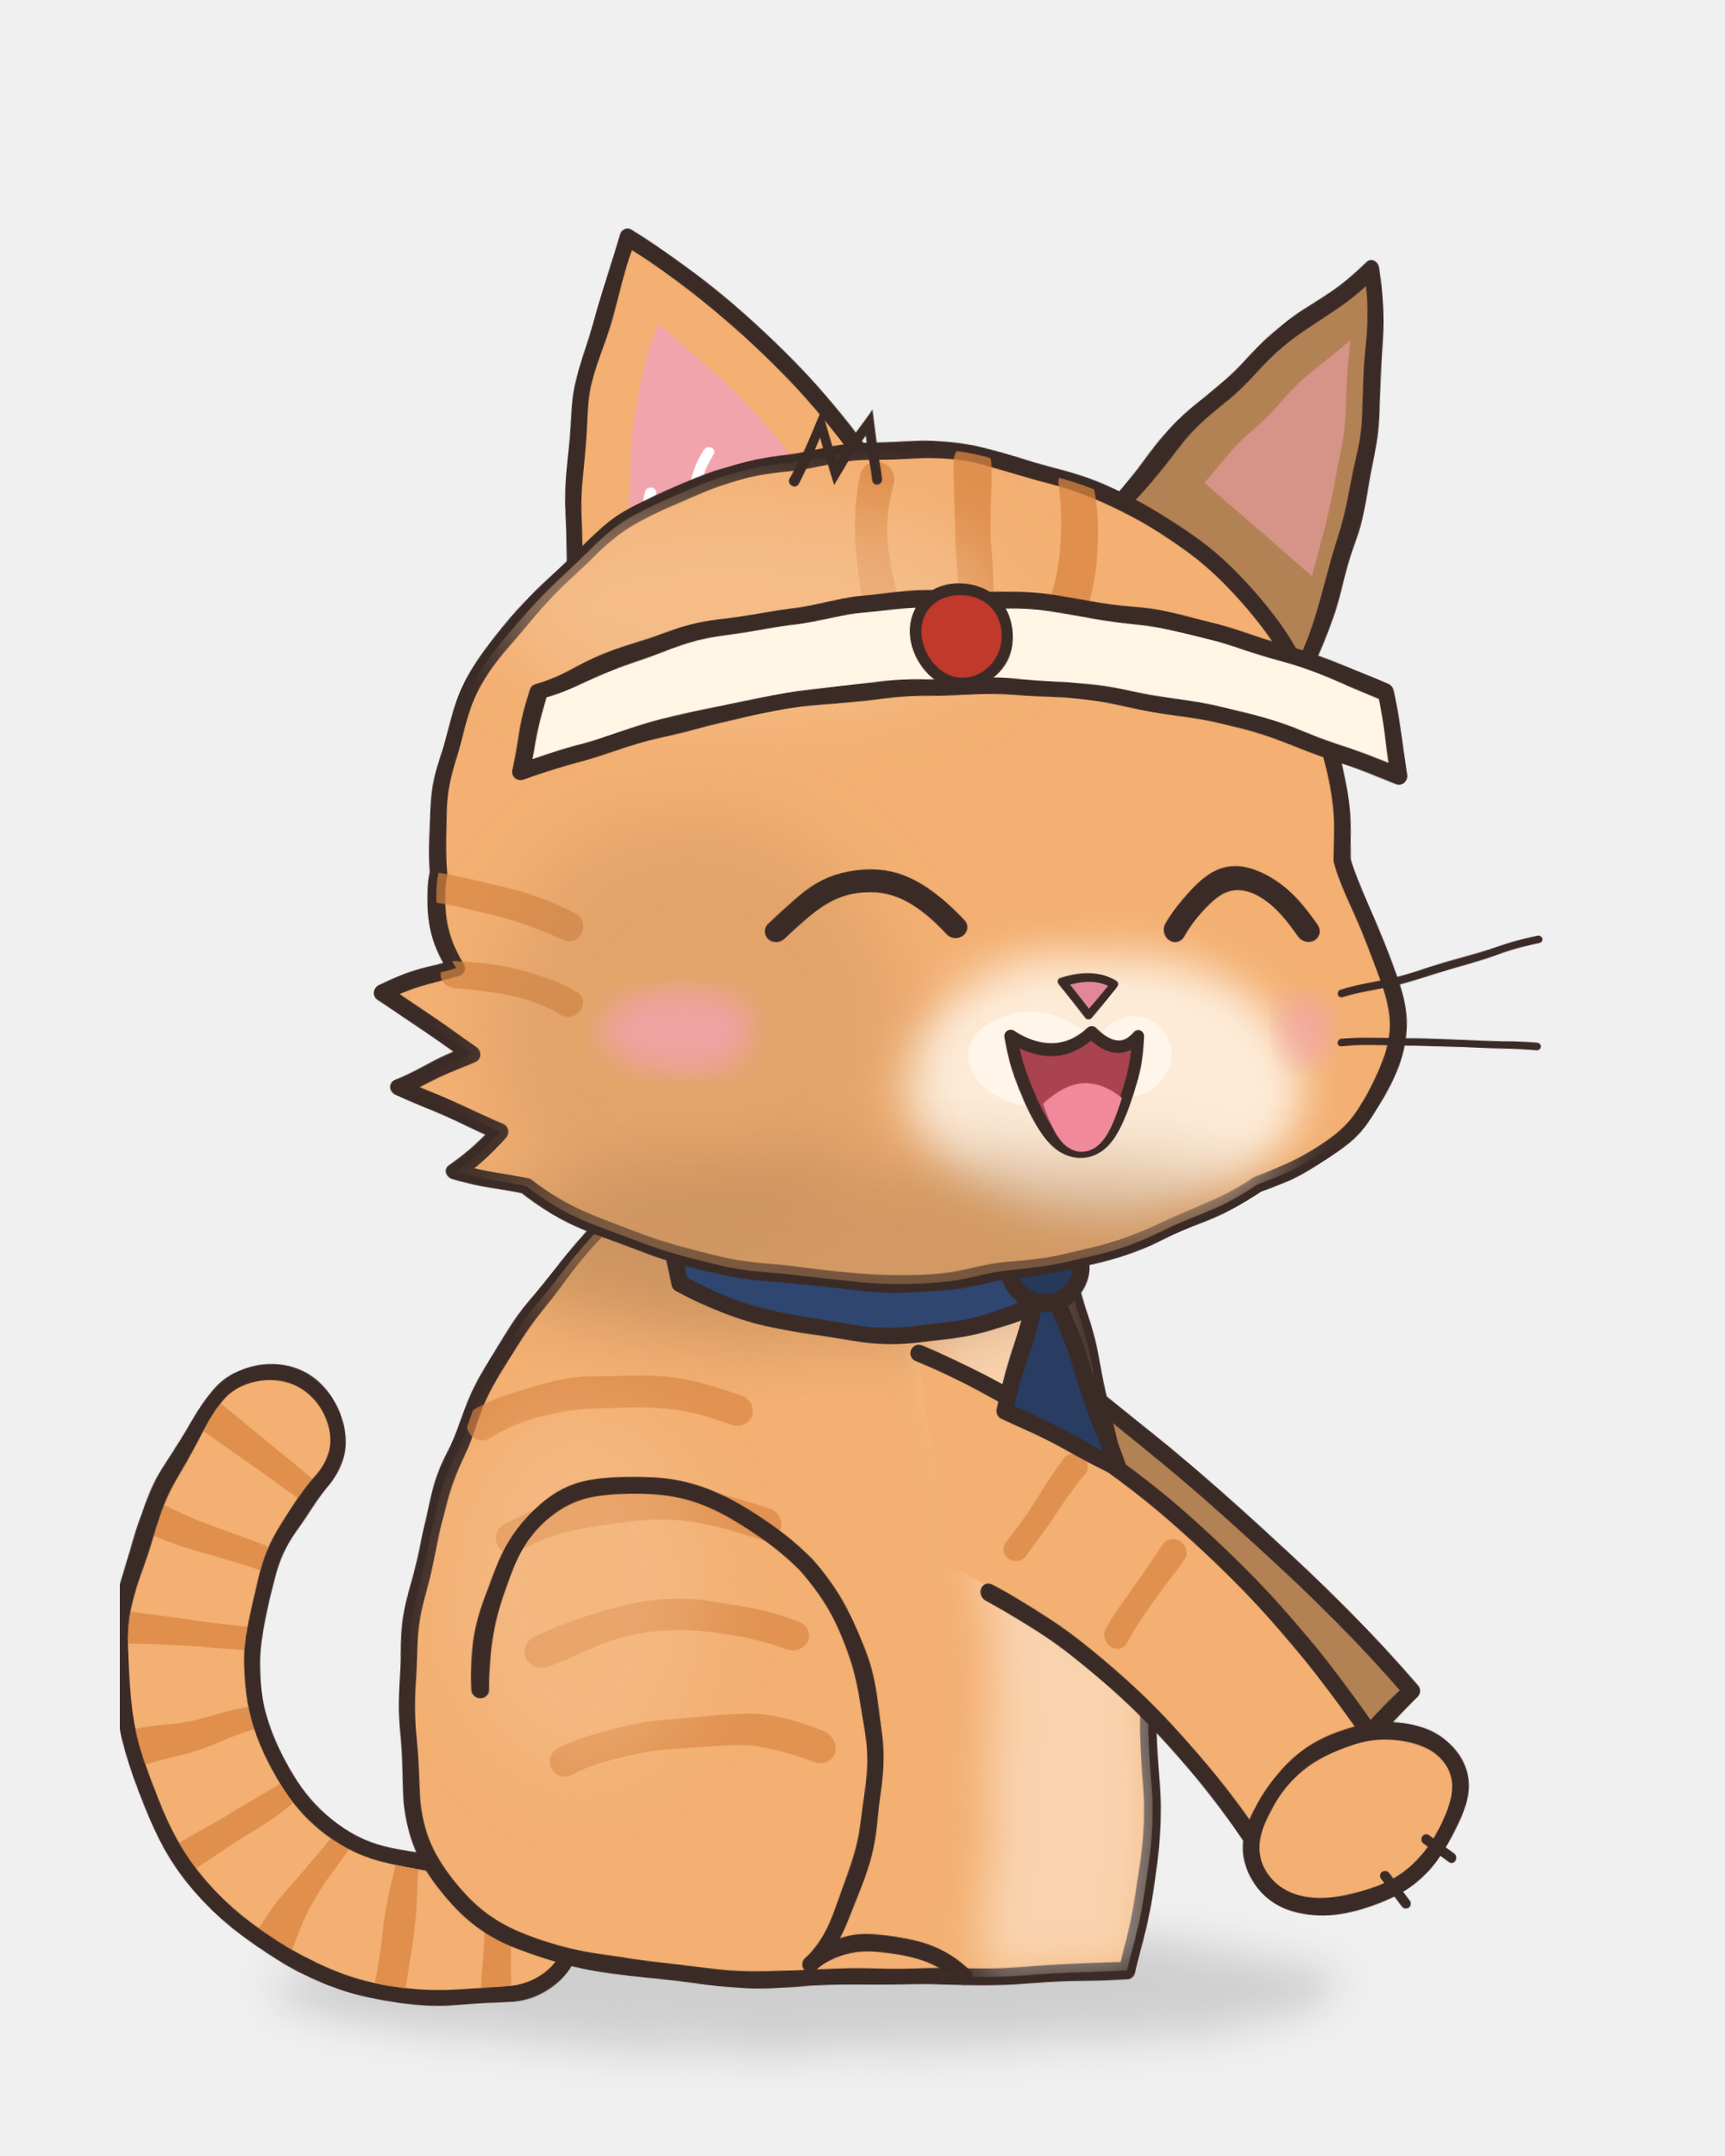
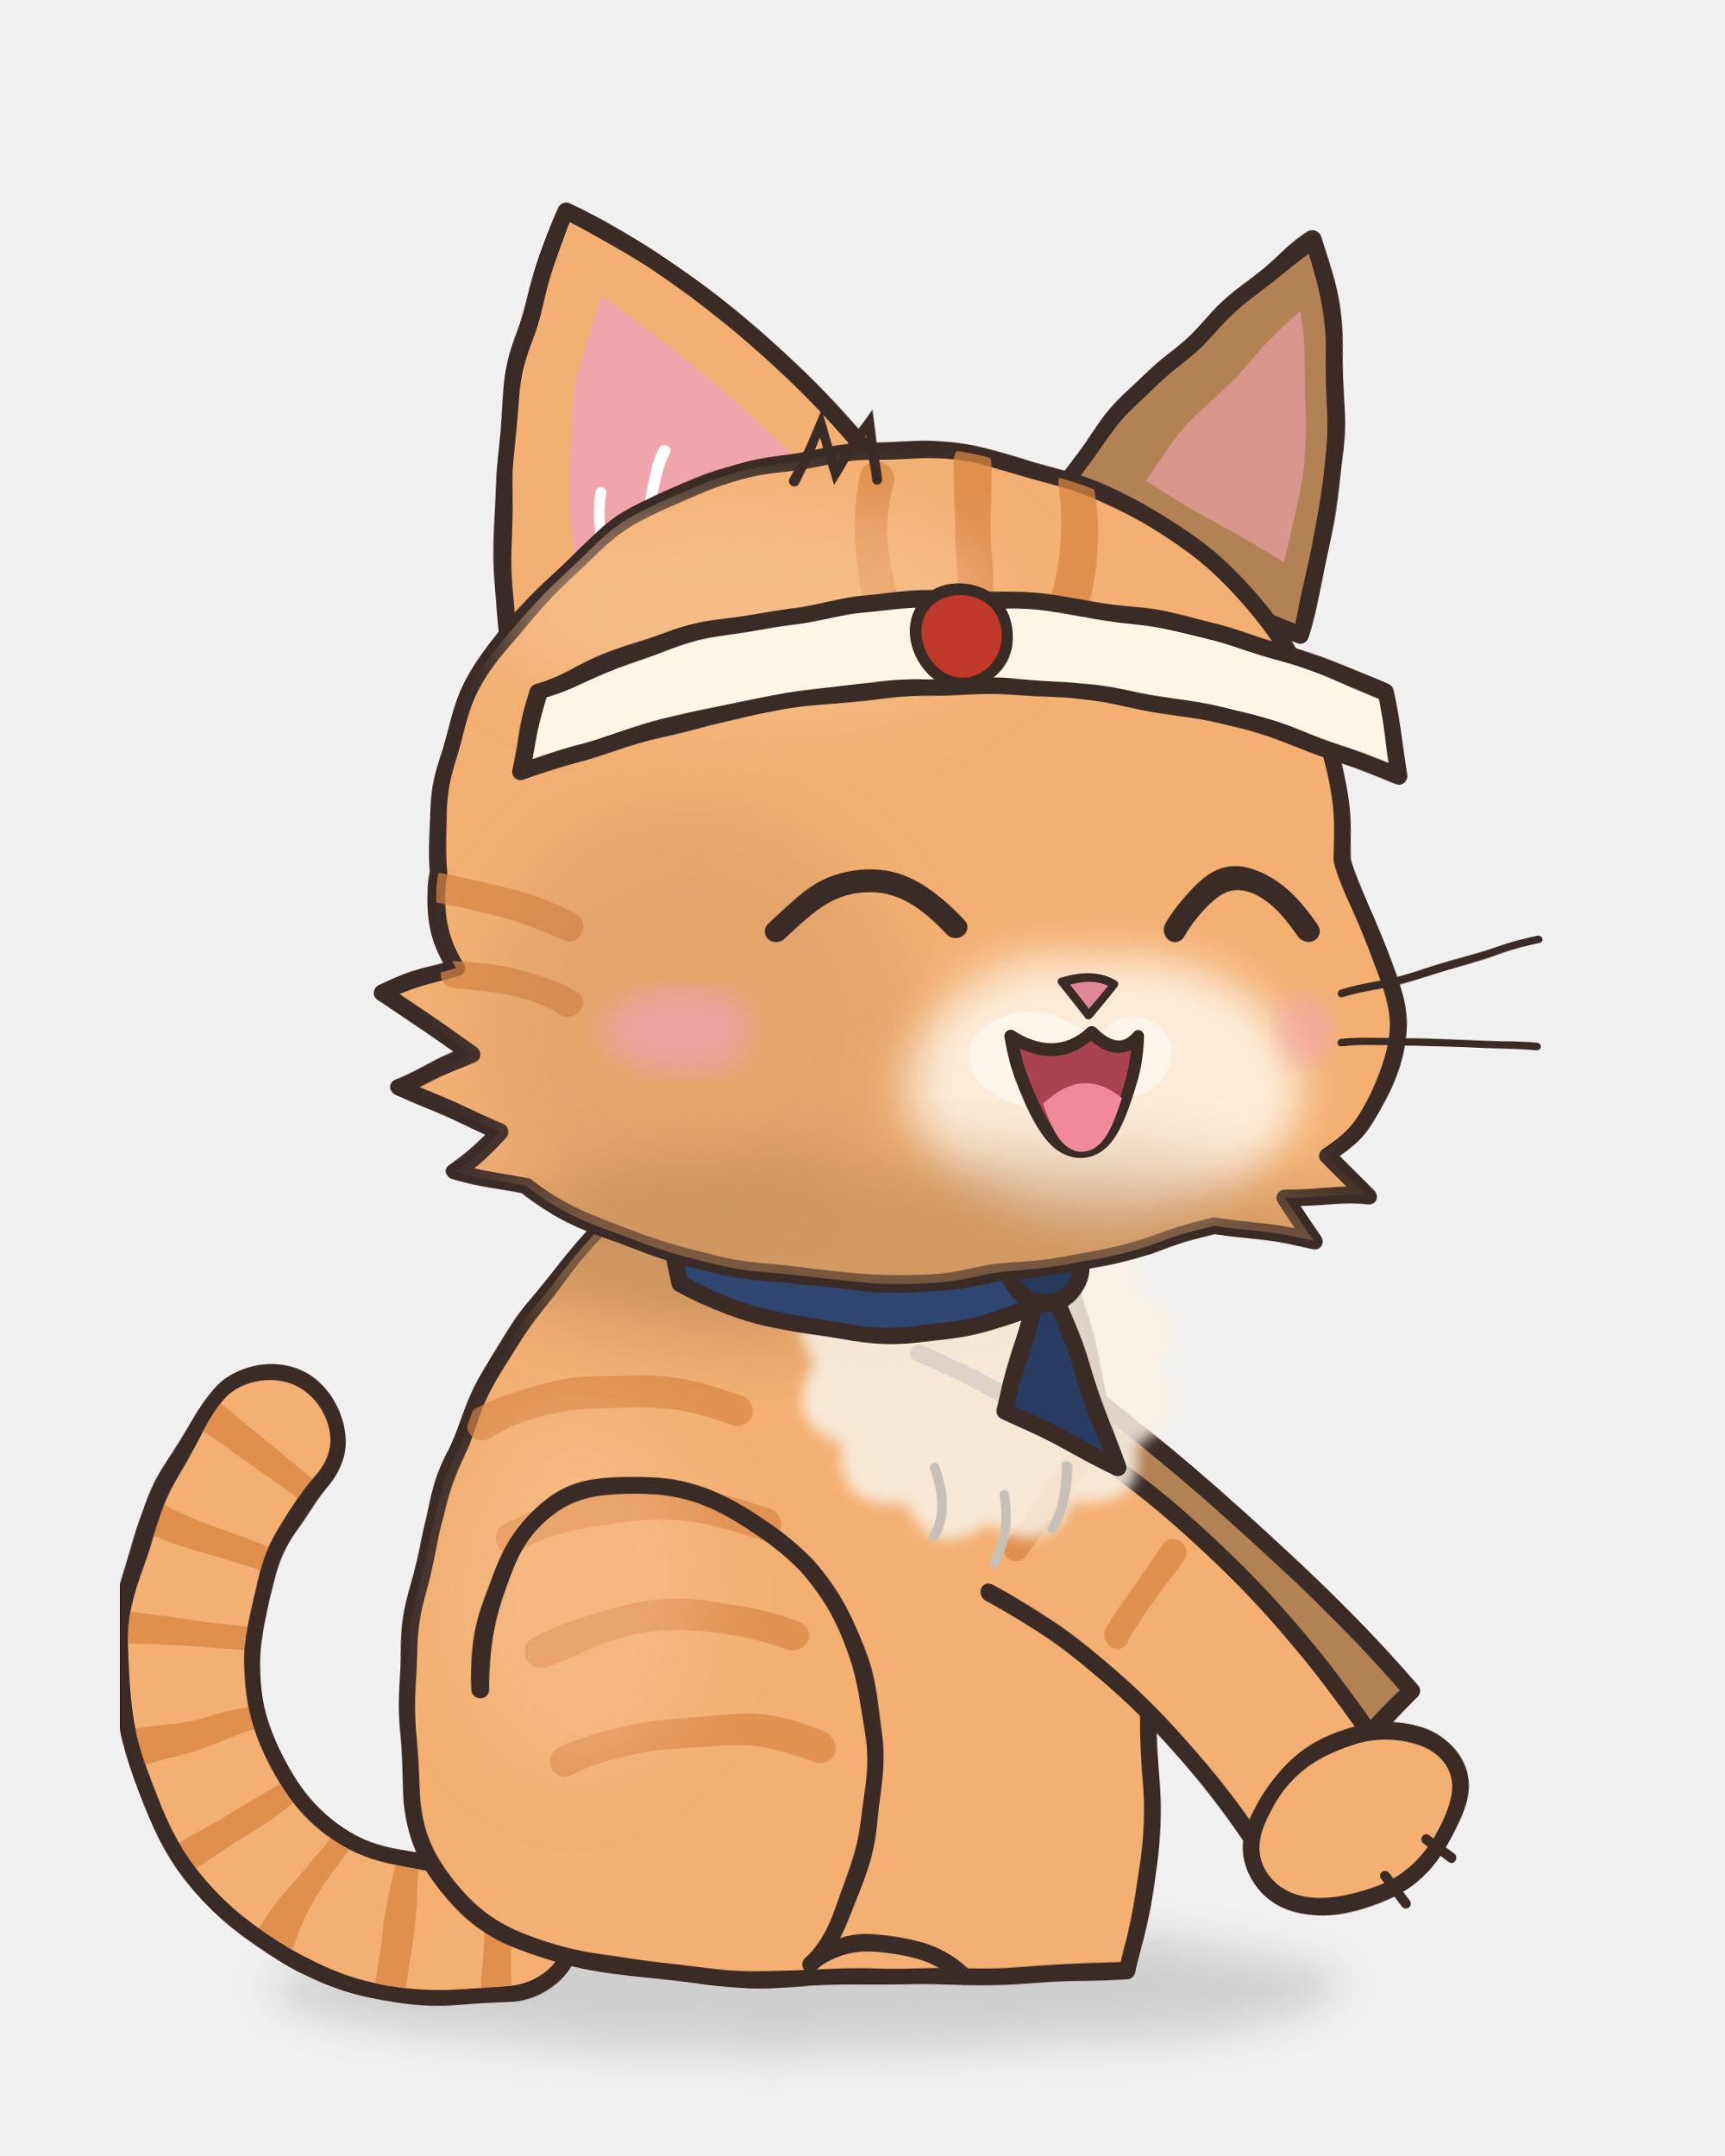
<svg xmlns="http://www.w3.org/2000/svg" viewBox="-104 -252 208 260">
  <defs>
    <filter id="ink" x="-5%" y="-5%" width="110%" height="110%">
      <feTurbulence type="fractalNoise" baseFrequency=".05" numOctaves="2" seed="3" result="n" />
      <feDisplacementMap in="SourceGraphic" in2="n" scale="2.2" />
    </filter>
    <filter id="pencil">
      <feTurbulence type="fractalNoise" baseFrequency="1.1 .35" numOctaves="2" seed="5" />
      <feColorMatrix values="0 0 0 0 .25  0 0 0 0 .2  0 0 0 0 .18  0 0 0 .22 -.02" />
      <feComposite in2="SourceGraphic" operator="in" />
    </filter>
    <filter id="blur1">
      <feGaussianBlur stdDeviation="1" />
    </filter>
    <filter id="blur2">
      <feGaussianBlur stdDeviation="2" />
    </filter>
    <filter id="blur3" x="-30%" y="-30%" width="160%" height="160%">
      <feGaussianBlur stdDeviation="3" />
    </filter>
    <filter id="blur4" x="-30%" y="-30%" width="160%" height="160%">
      <feGaussianBlur stdDeviation="5" />
    </filter>
  </defs>
  <g transform="translate(0 -150) scale(.85) translate(-120 -94)">
    <defs>
      <clipPath id="hssamuraiorangehappy">
-         <path d="M60 98 C58 60 90 38 124 38 C160 38 188 60 188 96 C190 104 196 112 196 120 C196 130 188 138 176 142 C164 150 144 156 124 156 C102 156 82 150 72 142 L62 140 L68 134 L54 128 L64 123 L52 115 L62 111 C59 106 59 102 60 98 Z" />
+         <path d="M60 98 C58 60 90 38 124 38 C160 38 188 60 188 96 C190 104 196 112 196 120 C196 128 192 134 186 138 L192 144 L180 144 L184 150 L170 148 C164 150 144 156 124 156 C102 156 82 150 72 142 L62 140 L68 134 L54 128 L64 123 L52 115 L62 111 C59 106 59 102 60 98 Z" />
      </clipPath>
      <clipPath id="bssamuraiorangehappy">
        <path d="M100 138 C68 150 52 194 56 228 C58 250 80 256 112 254 L158 254 C164 232 160 196 150 158 Z" />
      </clipPath>
    </defs>
    <g filter="url(#ink)">
      <ellipse cx="112" cy="256" rx="76" ry="9" fill="#000" opacity=".14" filter="url(#blur3)" />
      <path d="M70 248 C22 252 14 204 36 178" stroke="#3b2b27" stroke-width="21" fill="none" stroke-linecap="round" />
      <path d="M70 248 C22 252 14 204 36 178" stroke="#f3b072" stroke-width="16.5" fill="none" stroke-linecap="round" />
      <path d="M70 248 C22 252 14 204 36 178" stroke="#d98440" stroke-width="16.5" fill="none" stroke-dasharray="4 10" opacity=".75" />
      <path d="M150 170 C168 184 186 200 198 214 L186 226 C174 214 158 200 146 192 Z" stroke="#3b2b27" stroke-width="2.4" stroke-linejoin="round" stroke-linecap="round" fill="#b38254" />
      <path d="M100 138 C68 150 52 194 56 228 C58 250 80 256 112 254 L158 254 C164 232 160 196 150 158 Z" stroke="#3b2b27" stroke-width="2.4" stroke-linejoin="round" stroke-linecap="round" fill="#f3b072" />
      <g clip-path="url(#bssamuraiorangehappy)">
-         <path d="M126 140 C150 150 166 200 160 254 L136 254 C142 210 136 170 120 146Z" fill="#fff6ea" opacity=".5" filter="url(#blur3)" />
        <path d="M66 176 q18 -8 36 -2" stroke="#d98440" stroke-width="4.5" fill="none" stroke-linecap="round" opacity=".65" />
        <path d="M70 192 q18 -8 36 -2" stroke="#d98440" stroke-width="4.5" fill="none" stroke-linecap="round" opacity=".65" />
        <path d="M74 208 q18 -8 36 -2" stroke="#d98440" stroke-width="4.5" fill="none" stroke-linecap="round" opacity=".65" />
        <path d="M78 224 q18 -8 36 -2" stroke="#d98440" stroke-width="4.5" fill="none" stroke-linecap="round" opacity=".65" />
        <ellipse cx="110" cy="150" rx="44" ry="14" fill="#b38254" opacity=".6" filter="url(#blur4)" />
        <ellipse cx="80" cy="200" rx="18" ry="26" fill="#f6c699" opacity=".35" filter="url(#blur4)" />
      </g>
      <path d="M66 214 C64 182 92 176 112 196 C126 212 124 240 112 252" fill="none" stroke="#3b2b27" stroke-width="2.4" stroke-linejoin="round" stroke-linecap="round" />
      <path d="M112 252 C116 248 128 248 134 254" fill="none" stroke="#3b2b27" stroke-width="2.4" stroke-linejoin="round" stroke-linecap="round" />
      <path d="M128 166 C152 176 176 196 192 220 L176 236 C164 218 148 204 132 196 Z" fill="#f3b072" />
      <path d="M128 166 C152 176 176 196 192 220" fill="none" stroke="#3b2b27" stroke-width="2.4" stroke-linejoin="round" stroke-linecap="round" />
      <path d="M176 236 C164 218 150 206 138 200" fill="none" stroke="#3b2b27" stroke-width="2.4" stroke-linejoin="round" stroke-linecap="round" />
      <path d="M150 182 l-8 12 M164 194 l-8 12" stroke="#d98440" stroke-width="3.5" stroke-linecap="round" opacity=".7" />
      <ellipse cx="190" cy="232" rx="16" ry="11" stroke="#3b2b27" stroke-width="2.4" stroke-linejoin="round" stroke-linecap="round" fill="#f3b072" transform="rotate(-30 190 232)" />
      <path d="M194 240 l3 4 M200 235 l4 3" stroke="#3b2b27" stroke-width="1.4" fill="none" stroke-linecap="round" />
+       <path d="M162.0 168.0 Q167.9 175.5 158.8 179.0 Q159.9 188.5 150.0 187.1 Q146.0 196.0 138.0 190.0 Q130.0 196.0 126.0 187.1 Q116.1 188.5 117.2 179.0 Q108.1 175.5 114.0 168.0 Q108.1 160.5 117.2 157.0 Q116.1 147.5 126.0 148.9 Q130.0 140.0 138.0 146.0 Q146.0 140.0 150.0 148.9 Q159.9 147.5 158.8 157.0 Q167.9 160.5 162.0 168.0Z" fill="#f9f1e5" opacity="0.85" filter="url(#blur1)" />
+       <path d="M130 182 q2 6 0 10 M140 186 q1 6 -1 10 M149 182 q0 6 -2 9" stroke="#c7c0b7" stroke-width="1.4" fill="none" stroke-linecap="round" />
      <path d="M92 144 Q122 160 150 148 L148 158 Q120 170 94 156 Z" stroke="#3b2b27" stroke-width="2.4" stroke-linejoin="round" stroke-linecap="round" fill="#2f4670" />
      <path d="M146 154 L156 182 L140 174 Z" stroke="#3b2b27" stroke-width="2.4" stroke-linejoin="round" stroke-linecap="round" fill="#293d62" />
      <circle cx="146" cy="154" r="5" stroke="#3b2b27" stroke-width="2.4" stroke-linejoin="round" stroke-linecap="round" fill="#26395b" />
-       <path d="M154 48 C166 34 180 20 192 12 C194 32 190 52 182 70 Z" stroke="#3b2b27" stroke-width="2.4" stroke-linejoin="round" stroke-linecap="round" fill="#b38254" />
-       <path d="M168 42 C176 34 184 27 189 22 C189 34 187 46 184 56 Z" fill="#f2a3b3" opacity=".55" />
-       <path d="M80 72 C77 50 79 28 87 8 C103 18 117 32 126 48 Z" stroke="#3b2b27" stroke-width="2.4" stroke-linejoin="round" stroke-linecap="round" fill="#f3b072" />
-       <path d="M88 62 C86 46 87 32 91 20 C101 28 109 36 116 48 Z" fill="#f2a3b3" opacity=".9" />
-       <path d="M96 54 q-1 -10 2 -16 M102 56 q0 -9 4 -13 M91 56 q-2 -8 -1 -12" stroke="#fff" stroke-width="1.6" fill="none" stroke-linecap="round" />
-       <path d="M60 98 C58 60 90 38 124 38 C160 38 188 60 188 96 C190 104 196 112 196 120 C196 130 188 138 176 142 C164 150 144 156 124 156 C102 156 82 150 72 142 L62 140 L68 134 L54 128 L64 123 L52 115 L62 111 C59 106 59 102 60 98 Z" stroke="#3b2b27" stroke-width="2.4" stroke-linejoin="round" stroke-linecap="round" fill="#f3b072" />
+       <path d="M144 48 C156 32 170 18 184 8 C189 26 188 46 182 64 Z" stroke="#3b2b27" stroke-width="2.4" stroke-linejoin="round" stroke-linecap="round" fill="#b38254" />
+       <path d="M160 42 C168 32 176 24 182 18 C184 32 183 44 180 54 Z" fill="#f2a3b3" opacity=".6" />
+       <path d="M72 78 C66 54 68 28 78 4 C98 14 116 30 128 48 Z" stroke="#3b2b27" stroke-width="2.4" stroke-linejoin="round" stroke-linecap="round" fill="#f3b072" />
+       <path d="M80 66 C77 48 78 30 83 16 C97 26 109 36 118 48 Z" fill="#f2a3b3" opacity=".9" />
+       <path d="M90 56 q-1 -12 2 -18 M97 58 q0 -10 4 -15 M84 58 q-2 -9 -1 -14" stroke="#fff" stroke-width="1.6" fill="none" stroke-linecap="round" />
+       <path d="M60 98 C58 60 90 38 124 38 C160 38 188 60 188 96 C190 104 196 112 196 120 C196 128 192 134 186 138 L192 144 L180 144 L184 150 L170 148 C164 150 144 156 124 156 C102 156 82 150 72 142 L62 140 L68 134 L54 128 L64 123 L52 115 L62 111 C59 106 59 102 60 98 Z" stroke="#3b2b27" stroke-width="2.4" stroke-linejoin="round" stroke-linecap="round" fill="#f3b072" />
      <g clip-path="url(#hssamuraiorangehappy)">
        <path d="M122 42 q-2 10 2 22 M136 40 v24 M150 42 q2 10 -2 21" stroke="#d98440" stroke-width="5" fill="none" stroke-linecap="round" opacity=".75" />
        <path d="M60 100 q10 1 18 5 M62 112 q10 0 16 4" stroke="#d98440" stroke-width="4" fill="none" stroke-linecap="round" opacity=".7" />
        <ellipse cx="154.031" cy="128" rx="28" ry="19" fill="#fff6ea" opacity=".85" filter="url(#blur3)" />
        <ellipse cx="104" cy="60" rx="36" ry="15" fill="#f6c699" opacity=".55" filter="url(#blur4)" />
        <ellipse cx="96" cy="120" rx="30" ry="30" fill="#b38254" opacity=".25" filter="url(#blur4)" />
        <ellipse cx="124" cy="152" rx="70" ry="14" fill="#b38254" opacity=".5" filter="url(#blur4)" />
      </g>
      <path d="M110 42 l4 -8 l2 7 l5 -7 l1 8" stroke="#3b2b27" stroke-width="1.4" fill="none" stroke-linecap="round" />
      <path d="M107.65 106 Q120.65 92 133.65 106" stroke="#3b2b27" fill="none" stroke-linecap="round" stroke-linejoin="round" stroke-width="3.2" />
      <path d="M164.329 106 Q173.737 92 183.146 106" stroke="#3b2b27" fill="none" stroke-linecap="round" stroke-linejoin="round" stroke-width="3.2" />
      <ellipse cx="93.954" cy="120" rx="11" ry="6" fill="#f2a3b3" opacity=".75" filter="url(#blur2)" />
      <ellipse cx="182.868" cy="120" rx="4" ry="5" fill="#f2a3b3" opacity=".6" filter="url(#blur2)" />
      <ellipse cx="144.031" cy="124" rx="9" ry="6.5" fill="#fff6ea" opacity=".9" />
      <ellipse cx="158.031" cy="124" rx="6" ry="6" fill="#fff6ea" opacity=".9" />
      <path d="M148.031 113 Q152.031 111 155.031 113 L151.531 117.5 Z" fill="#e2879a" stroke="#3b2b27" stroke-width="1.2" stroke-linejoin="round" />
      <path d="M141.031 121 Q147.031 125 152.031 120 Q156.031 124 159.031 121 Q158.031 137 151.031 137 Q144.031 137 141.031 121 Z" fill="#a8434f" stroke="#3b2b27" stroke-width="1.8" stroke-linejoin="round" />
      <path d="M145.031 130 Q151.031 125 157.031 130 Q155.031 137 151.031 137 Q147.031 137 145.031 130 Z" fill="#f08a9a" />
      <path d="M188 115 q14 -3.2 28 -7.6" stroke="#3b2b27" stroke-width="1.1" fill="none" stroke-linecap="round" />
      <path d="M188 122 q14 -0.4 28 0.8" stroke="#3b2b27" stroke-width="1.1" fill="none" stroke-linecap="round" />
      <g transform="translate(14 0)">
        <path d="M60 72 Q120 46 180 72 L182 84 Q120 58 58 84 Z" stroke="#3b2b27" stroke-width="2.4" stroke-linejoin="round" stroke-linecap="round" fill="#fff6e5" />
        <circle cx="120" cy="64" r="6.5" fill="#c0392b" stroke="#3b2b27" stroke-width="1.6" />
      </g>
    </g>
  </g>
</svg>
